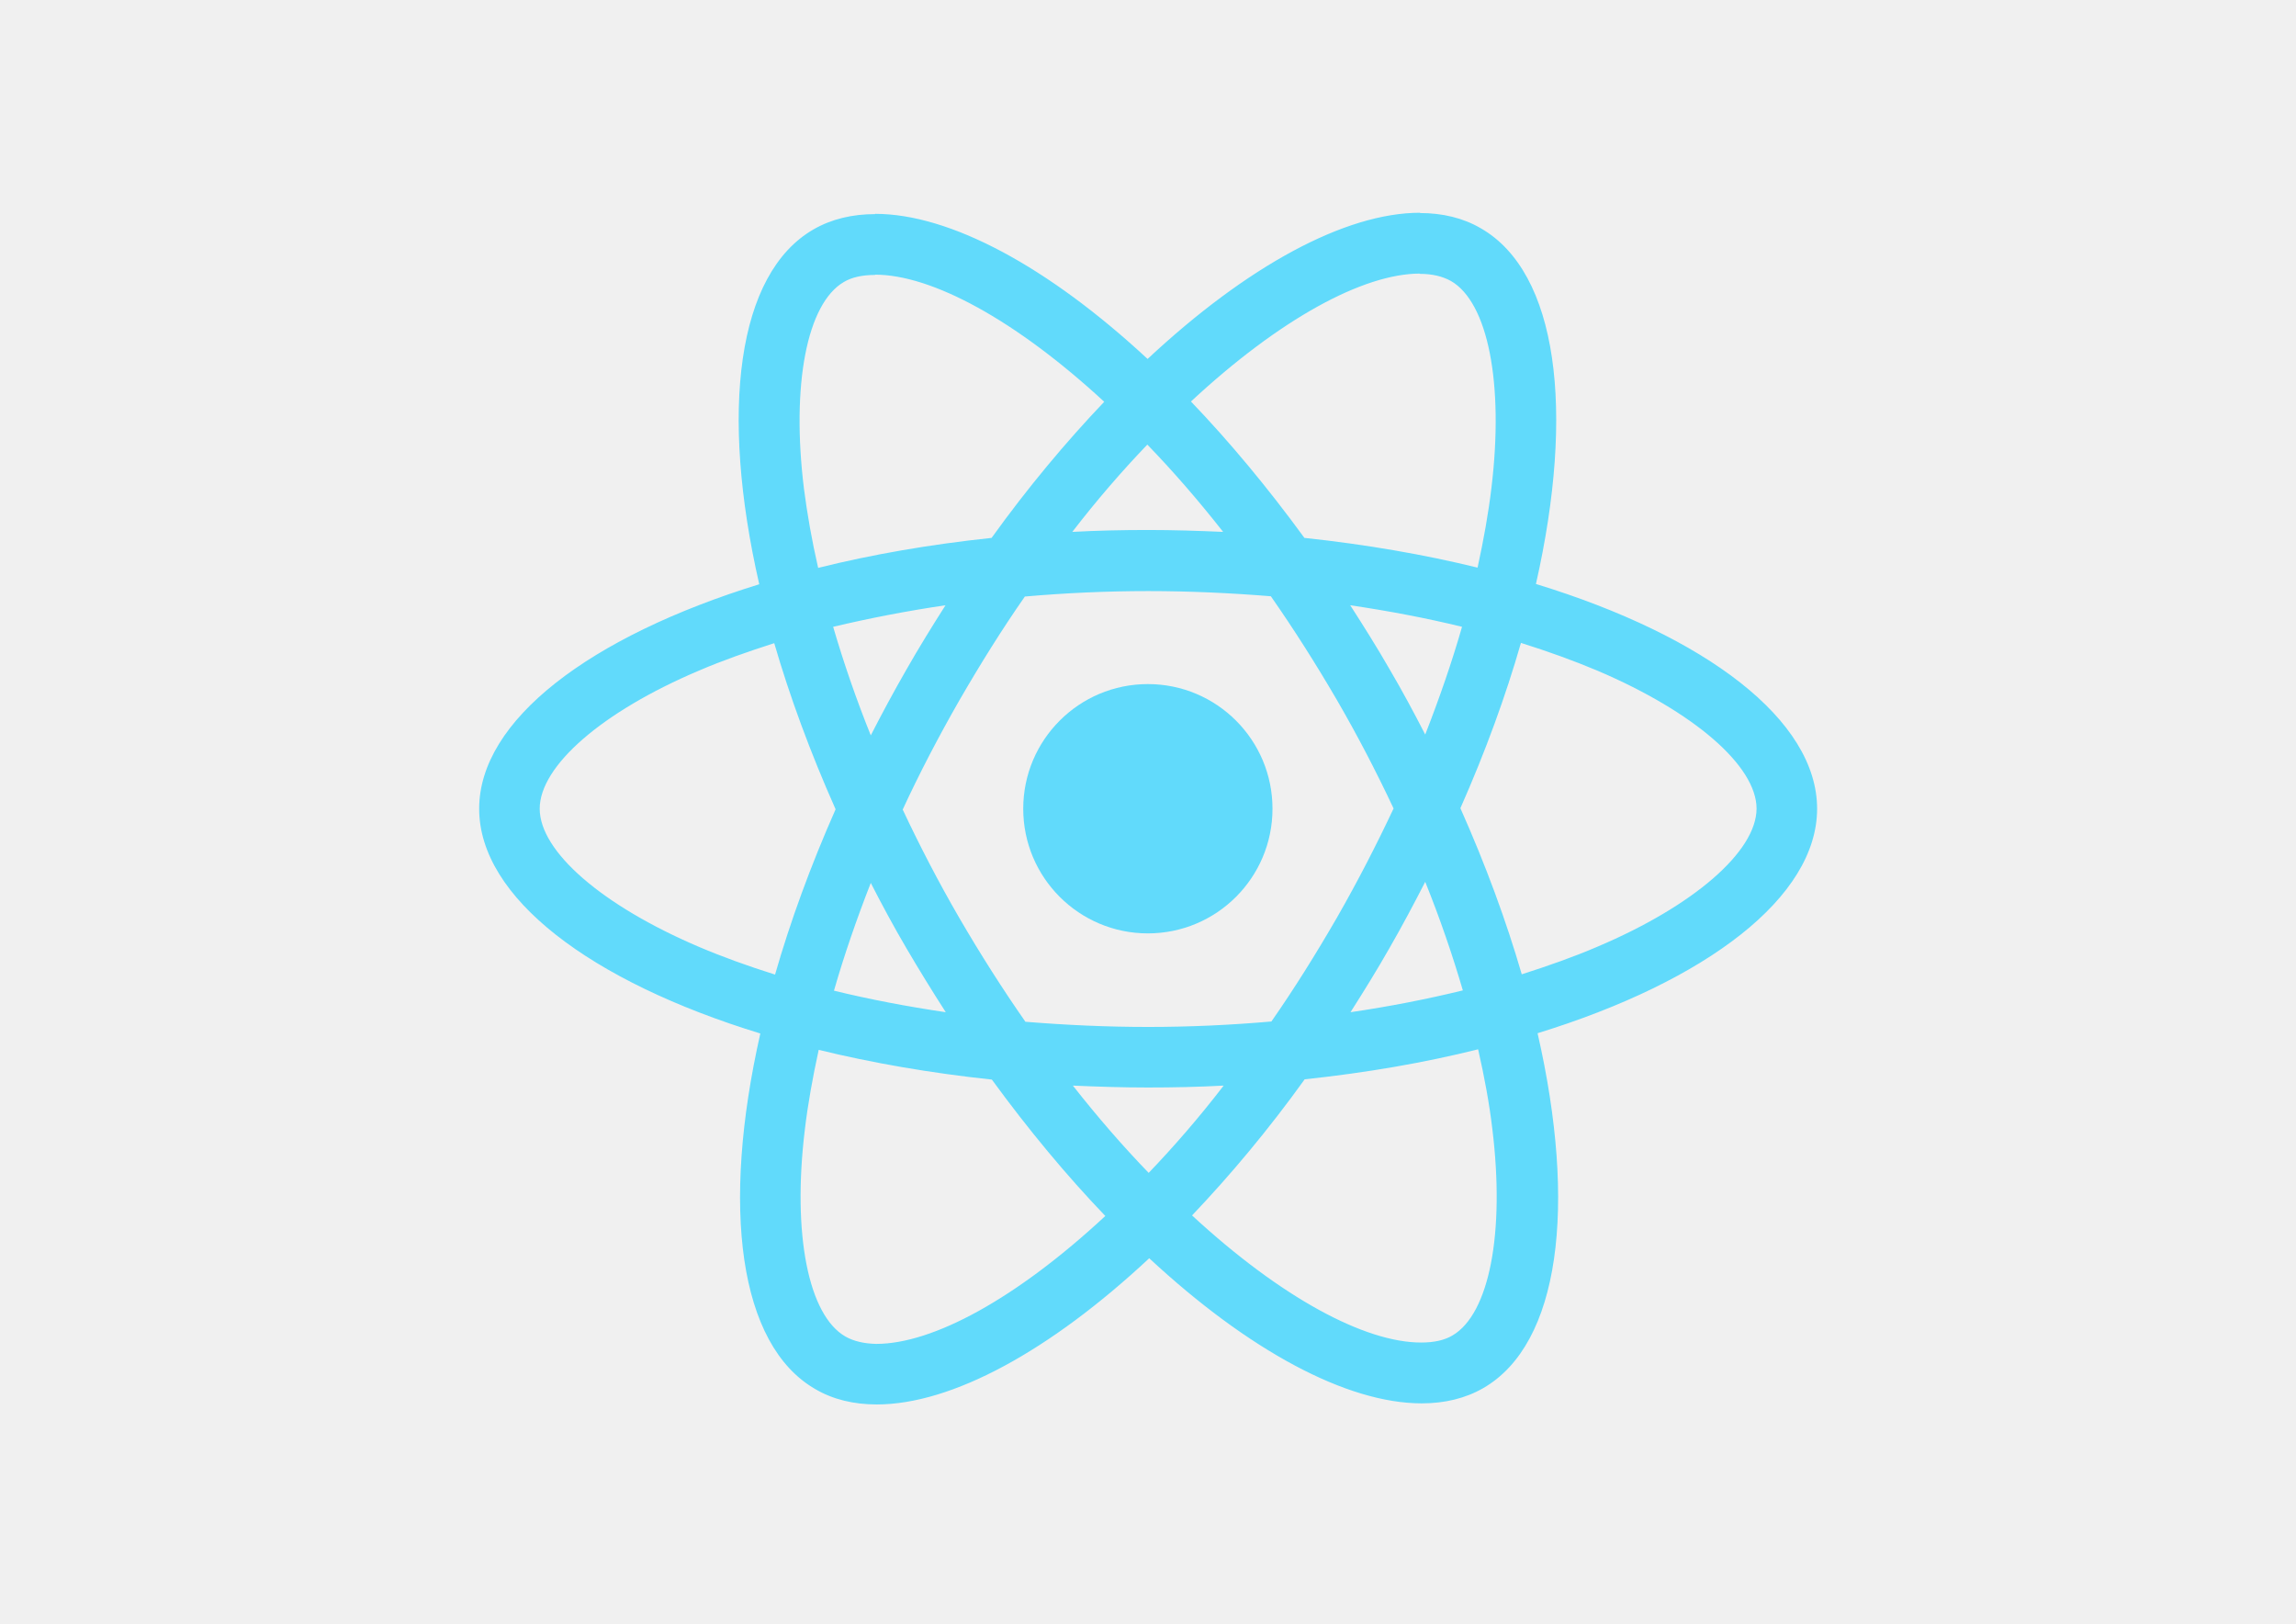
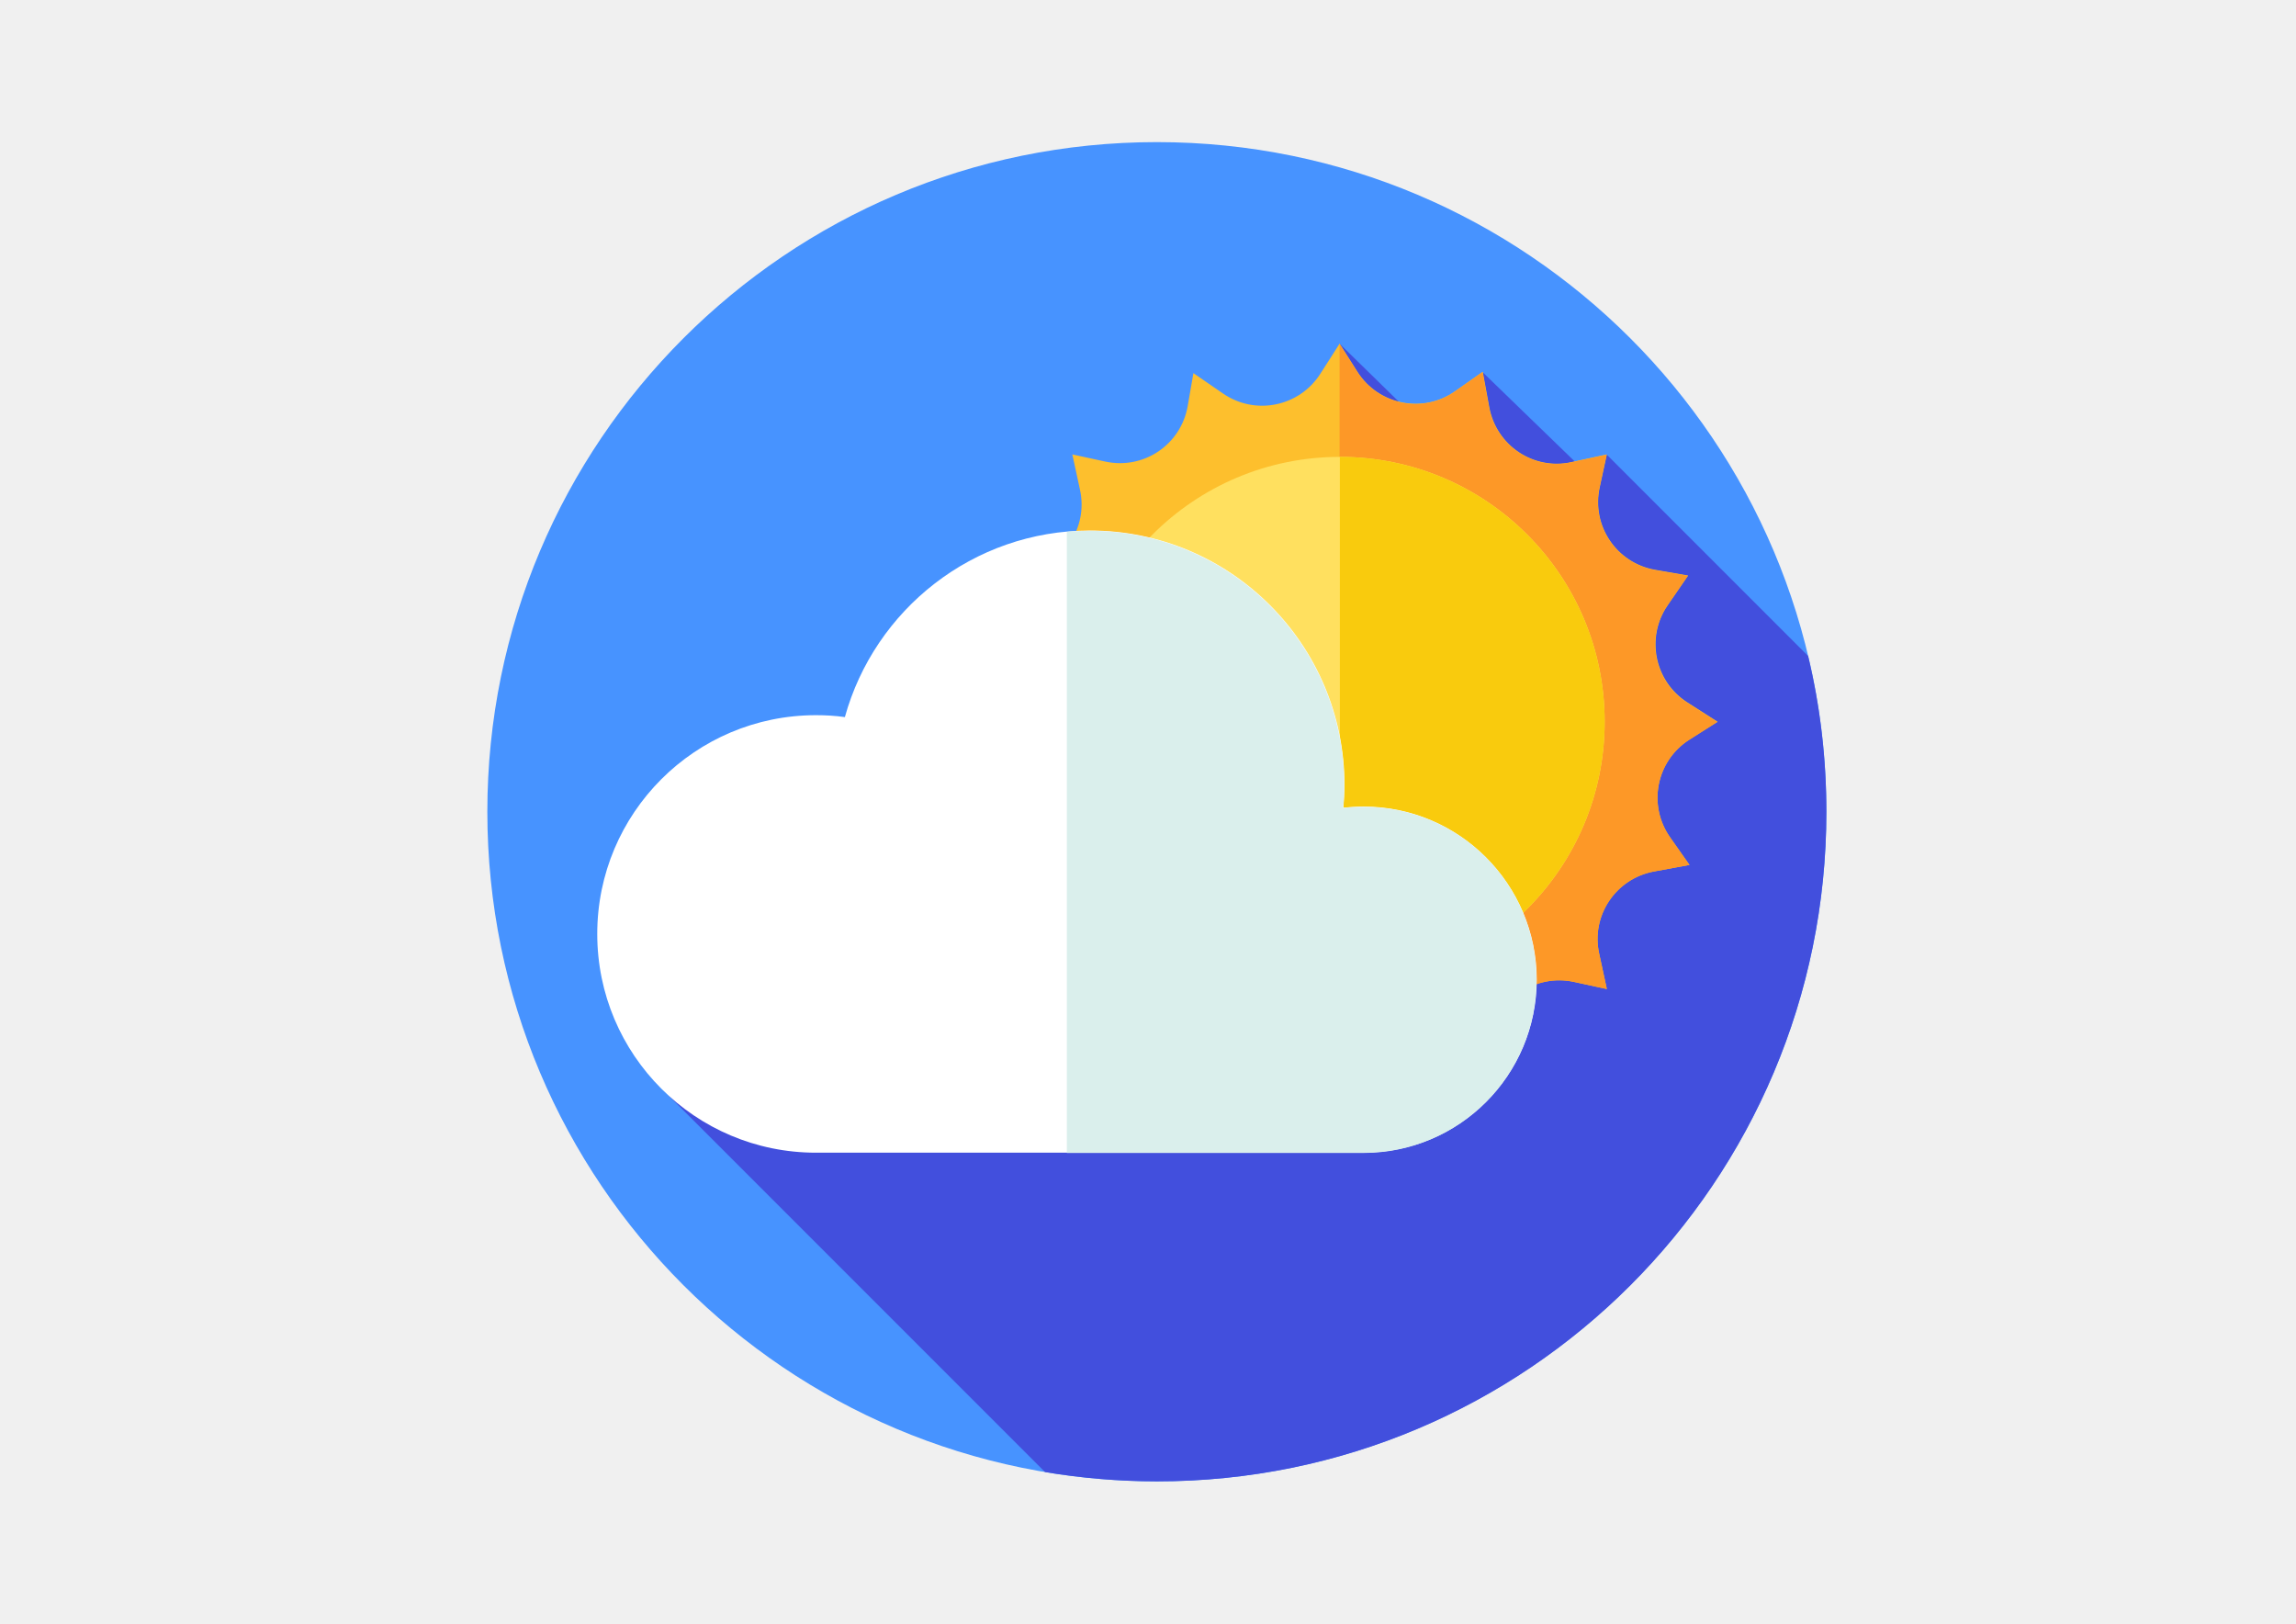
- <svg xmlns="http://www.w3.org/2000/svg" viewBox="0 0 841.9 595.3">
-   <g fill="#61DAFB">
-     <path d="M666.3 296.5c0-32.5-40.7-63.3-103.1-82.4 14.4-63.6 8-114.2-20.2-130.4-6.5-3.8-14.1-5.6-22.4-5.6v22.3c4.6 0 8.3.9 11.4 2.6 13.6 7.8 19.5 37.5 14.9 75.7-1.1 9.4-2.9 19.3-5.1 29.4-19.6-4.8-41-8.5-63.5-10.9-13.5-18.5-27.5-35.3-41.6-50 32.6-30.3 63.2-46.9 84-46.9V78c-27.5 0-63.5 19.6-99.9 53.6-36.4-33.8-72.4-53.2-99.9-53.2v22.3c20.7 0 51.4 16.5 84 46.6-14 14.7-28 31.4-41.3 49.9-22.6 2.4-44 6.1-63.6 11-2.3-10-4-19.7-5.2-29-4.7-38.2 1.1-67.9 14.6-75.8 3-1.8 6.9-2.6 11.5-2.6V78.5c-8.4 0-16 1.8-22.6 5.6-28.1 16.2-34.4 66.7-19.9 130.1-62.2 19.2-102.7 49.9-102.7 82.3 0 32.5 40.7 63.3 103.1 82.4-14.4 63.6-8 114.2 20.2 130.4 6.5 3.8 14.1 5.6 22.5 5.6 27.5 0 63.5-19.6 99.9-53.6 36.4 33.8 72.4 53.2 99.9 53.2 8.4 0 16-1.8 22.6-5.6 28.1-16.2 34.4-66.7 19.9-130.1 62-19.1 102.5-49.9 102.5-82.3zm-130.2-66.7c-3.7 12.9-8.3 26.2-13.5 39.5-4.1-8-8.4-16-13.1-24-4.6-8-9.5-15.8-14.4-23.4 14.2 2.1 27.9 4.7 41 7.9zm-45.8 106.5c-7.8 13.5-15.8 26.3-24.1 38.2-14.9 1.3-30 2-45.2 2-15.1 0-30.2-.7-45-1.9-8.3-11.9-16.4-24.6-24.2-38-7.6-13.1-14.5-26.4-20.8-39.8 6.2-13.4 13.2-26.8 20.7-39.9 7.8-13.5 15.8-26.3 24.1-38.2 14.9-1.3 30-2 45.2-2 15.1 0 30.2.7 45 1.9 8.3 11.9 16.4 24.6 24.2 38 7.6 13.1 14.5 26.4 20.8 39.8-6.3 13.4-13.2 26.8-20.7 39.9zm32.3-13c5.4 13.4 10 26.8 13.8 39.8-13.1 3.2-26.9 5.9-41.2 8 4.9-7.7 9.8-15.6 14.4-23.7 4.6-8 8.9-16.1 13-24.1zM421.2 430c-9.3-9.6-18.6-20.3-27.8-32 9 .4 18.2.7 27.5.7 9.4 0 18.7-.2 27.8-.7-9 11.7-18.3 22.4-27.5 32zm-74.4-58.9c-14.2-2.1-27.9-4.7-41-7.9 3.7-12.9 8.3-26.2 13.5-39.5 4.1 8 8.4 16 13.1 24 4.7 8 9.5 15.8 14.4 23.4zM420.7 163c9.3 9.6 18.6 20.3 27.8 32-9-.4-18.2-.7-27.5-.7-9.4 0-18.7.2-27.8.7 9-11.7 18.3-22.4 27.5-32zm-74 58.9c-4.9 7.7-9.8 15.6-14.4 23.7-4.6 8-8.9 16-13 24-5.4-13.4-10-26.8-13.8-39.8 13.1-3.1 26.9-5.8 41.2-7.9zm-90.5 125.2c-35.4-15.1-58.3-34.9-58.3-50.6 0-15.7 22.9-35.6 58.3-50.6 8.6-3.7 18-7 27.7-10.1 5.7 19.6 13.2 40 22.5 60.9-9.2 20.8-16.6 41.1-22.2 60.6-9.9-3.1-19.3-6.5-28-10.2zM310 490c-13.6-7.8-19.5-37.5-14.9-75.7 1.1-9.4 2.9-19.3 5.1-29.4 19.6 4.8 41 8.5 63.5 10.9 13.5 18.5 27.5 35.3 41.6 50-32.6 30.3-63.2 46.9-84 46.9-4.5-.1-8.3-1-11.3-2.7zm237.2-76.2c4.7 38.2-1.1 67.9-14.6 75.8-3 1.8-6.9 2.6-11.5 2.6-20.7 0-51.4-16.5-84-46.6 14-14.7 28-31.4 41.3-49.9 22.6-2.4 44-6.1 63.6-11 2.3 10.1 4.1 19.8 5.2 29.1zm38.5-66.7c-8.6 3.7-18 7-27.7 10.1-5.7-19.6-13.2-40-22.5-60.9 9.2-20.8 16.6-41.1 22.2-60.6 9.9 3.1 19.3 6.5 28.1 10.2 35.4 15.1 58.3 34.9 58.3 50.6-.1 15.7-23 35.6-58.4 50.6zM320.8 78.4z" />
-     <circle cx="420.9" cy="296.5" r="45.7" />
-     <path d="M520.5 78.1z" />
+ <svg xmlns="http://www.w3.org/2000/svg" version="1.1" id="Capa_1" x="0px" y="0px" viewBox="0 0 841.9 595.3" style="enable-background:new 0 0 841.9 595.3;" xml:space="preserve">
+   <style type="text/css">
+ 	.st0{fill:#4793FF;}
+ 	.st1{fill:#424FDD;}
+ 	.st2{fill:#FDBF2D;}
+ 	.st3{fill:#FD9827;}
+ 	.st4{fill:#FFE05F;}
+ 	.st5{fill:#F9CB0D;}
+ 	.st6{fill:#FFFFFF;}
+ 	.st7{fill:#DAEFEC;}
+ </style>
+   <g>
+     <g id="XMLID_35_">
+       <g>
+         <g id="XMLID_1143_">
+           <g id="XMLID_1144_">
+             <g id="XMLID_1145_">
+               <g id="XMLID_1146_">
+                 <g id="XMLID_1163_">
+                   <g id="XMLID_1174_">
+                     <g id="XMLID_1177_">
+                       <g id="XMLID_1178_">
+                         <g id="XMLID_1179_">
+                           <g id="XMLID_1180_">
+                             <g id="XMLID_1181_">
+                               <g id="XMLID_1182_">
+                                 <g id="XMLID_1183_">
+                                   <g id="XMLID_1937_">
+                                     <circle class="st0" cx="424.2" cy="297.6" r="245.5" />
+                                   </g>
+                                 </g>
+                               </g>
+                             </g>
+                           </g>
+                         </g>
+                       </g>
+                     </g>
+                   </g>
+                 </g>
+               </g>
+             </g>
+           </g>
+         </g>
+       </g>
+     </g>
+     <path class="st1" d="M669.7,297.6c0-19.7-2.3-38.8-6.7-57.1l-73.8-73.8l-10,4.2l-35.5-34.4c0,0-13.4,22-28.6,12.9l-23.8-23.3   l-1.4,33.9L245.1,401.6l138.1,138.1c13.3,2.2,27,3.4,41,3.4C559.8,543.2,669.7,433.3,669.7,297.6L669.7,297.6z" />
+     <g>
+       <g>
+         <path class="st2" d="M619.4,271.2l10.4-6.6l-11.1-7.1c-12-7.7-15.3-23.8-7.2-35.6l7.5-10.9l-12.1-2.1     c-14.2-2.5-23.4-16.2-20.3-30.3l2.6-12l-12.9,2.8c-13.9,3.1-27.6-6-30.2-20.1l-2.4-13l-10.1,7.1c-11.7,8.3-28,5.1-35.8-7     l-6.6-10.4l-7.1,11.1c-7.7,12-23.8,15.3-35.6,7.2l-10.9-7.5l-2.1,12.1c-2.5,14.2-16.2,23.4-30.3,20.3l-12-2.6l2.8,12.9     c3.1,13.9-6,27.6-20.1,30.2l-13,2.4l7.1,10.1c8.3,11.7,5.1,28-7,35.8l-10.4,6.6l11.1,7.1c12,7.7,15.3,23.8,7.2,35.6l-7.5,10.9     l12.1,2.1c14.2,2.5,23.4,16.2,20.3,30.3l-2.6,12l12.9-2.8c13.9-3.1,27.6,6,30.2,20.1l2.4,13l10.1-7.1c11.7-8.3,28-5.1,35.8,7     l6.6,10.4l7.1-11.1c7.7-12,23.8-15.3,35.6-7.2l10.9,7.5l2.1-12.1c2.5-14.2,16.2-23.4,30.3-20.3l12,2.6l-2.8-12.9     c-3.1-13.9,6-27.6,20.1-30.2l13-2.4l-7.1-10.1C604.1,295.2,607.3,279,619.4,271.2L619.4,271.2z" />
+         <g>
+           <g>
+             <g>
+               <path class="st3" d="M612.4,307l7.1,10.1l-13,2.4c-14.1,2.6-23.2,16.3-20.1,30.2l2.8,12.9l-12-2.6c-14-3.1-27.8,6.2-30.3,20.3        l-2.1,12.1l-10.9-7.5c-11.7-8.1-27.9-4.9-35.6,7.2l-7.1,11.1V126.1l6.6,10.4c7.7,12.1,24,15.3,35.7,7l10.1-7.1l2.4,13        c2.6,14,16.3,23.2,30.2,20.1l12.9-2.8l-2.6,12c-3.1,14,6.2,27.8,20.3,30.3l12.1,2.1l-7.5,10.9c-8.1,11.7-4.9,27.9,7.2,35.6        l11.1,7.1l-10.4,6.6C607.3,279,604.1,295.2,612.4,307L612.4,307z" />
+             </g>
+           </g>
+         </g>
+         <g id="XMLID_67_">
+           <g>
+             <g id="XMLID_1185_">
+               <g id="XMLID_1186_">
+                 <g id="XMLID_1187_">
+                   <g id="XMLID_1188_">
+                     <g id="XMLID_1189_">
+                       <g id="XMLID_1190_">
+                         <g id="XMLID_1205_">
+                           <g id="XMLID_1451_">
+                             <g id="XMLID_1510_">
+                               <g id="XMLID_1511_">
+                                 <g id="XMLID_1512_">
+                                   <g id="XMLID_1513_">
+                                     <g id="XMLID_1514_">
+                                       <g id="XMLID_1515_">
+                                         <circle class="st4" cx="491.3" cy="264.6" r="97.1" />
+                                       </g>
+                                     </g>
+                                   </g>
+                                 </g>
+                               </g>
+                             </g>
+                           </g>
+                         </g>
+                       </g>
+                     </g>
+                   </g>
+                 </g>
+               </g>
+             </g>
+           </g>
+         </g>
+         <g id="XMLID_74_">
+           <g>
+             <g id="XMLID_1452_">
+               <g id="XMLID_1453_">
+                 <g id="XMLID_1454_">
+                   <g id="XMLID_1455_">
+                     <g id="XMLID_1456_">
+                       <g id="XMLID_1457_">
+                         <g id="XMLID_1458_">
+                           <g id="XMLID_1459_">
+                             <g id="XMLID_1460_">
+                               <g id="XMLID_1475_">
+                                 <g id="XMLID_1507_">
+                                   <g id="XMLID_1508_">
+                                     <g id="XMLID_1509_">
+                                       <g>
+                                         <path class="st5" d="M588.4,264.6c0,53.6-43.5,97.1-97.1,97.1V167.5C544.9,167.5,588.4,211,588.4,264.6z" />
+                                       </g>
+                                     </g>
+                                   </g>
+                                 </g>
+                               </g>
+                             </g>
+                           </g>
+                         </g>
+                       </g>
+                     </g>
+                   </g>
+                 </g>
+               </g>
+             </g>
+           </g>
+         </g>
+       </g>
+       <g>
+         <path class="st6" d="M500,295.7c-2.5,0-5,0.2-7.4,0.4c0.2-2.7,0.4-5.5,0.4-8.3c0-51.5-41.8-93.3-93.3-93.3     c-42.9,0-79,29-89.9,68.4c-3.5-0.5-7-0.7-10.6-0.7c-44.3,0-80.2,35.9-80.2,80.2s35.9,80.2,80.2,80.2H500     c35.1,0,63.5-28.4,63.5-63.5C563.4,324.1,535,295.7,500,295.7L500,295.7z" />
+         <g>
+           <path class="st7" d="M563.4,359.2c0,35.1-28.4,63.5-63.5,63.5H391.2V195c2.8-0.3,5.6-0.4,8.4-0.4c51.5,0,93.3,41.8,93.3,93.3      c0,2.8-0.1,5.5-0.4,8.3c2.4-0.3,4.9-0.4,7.4-0.4C535,295.7,563.4,324.1,563.4,359.2L563.4,359.2z" />
+         </g>
+       </g>
+     </g>
  </g>
</svg>
